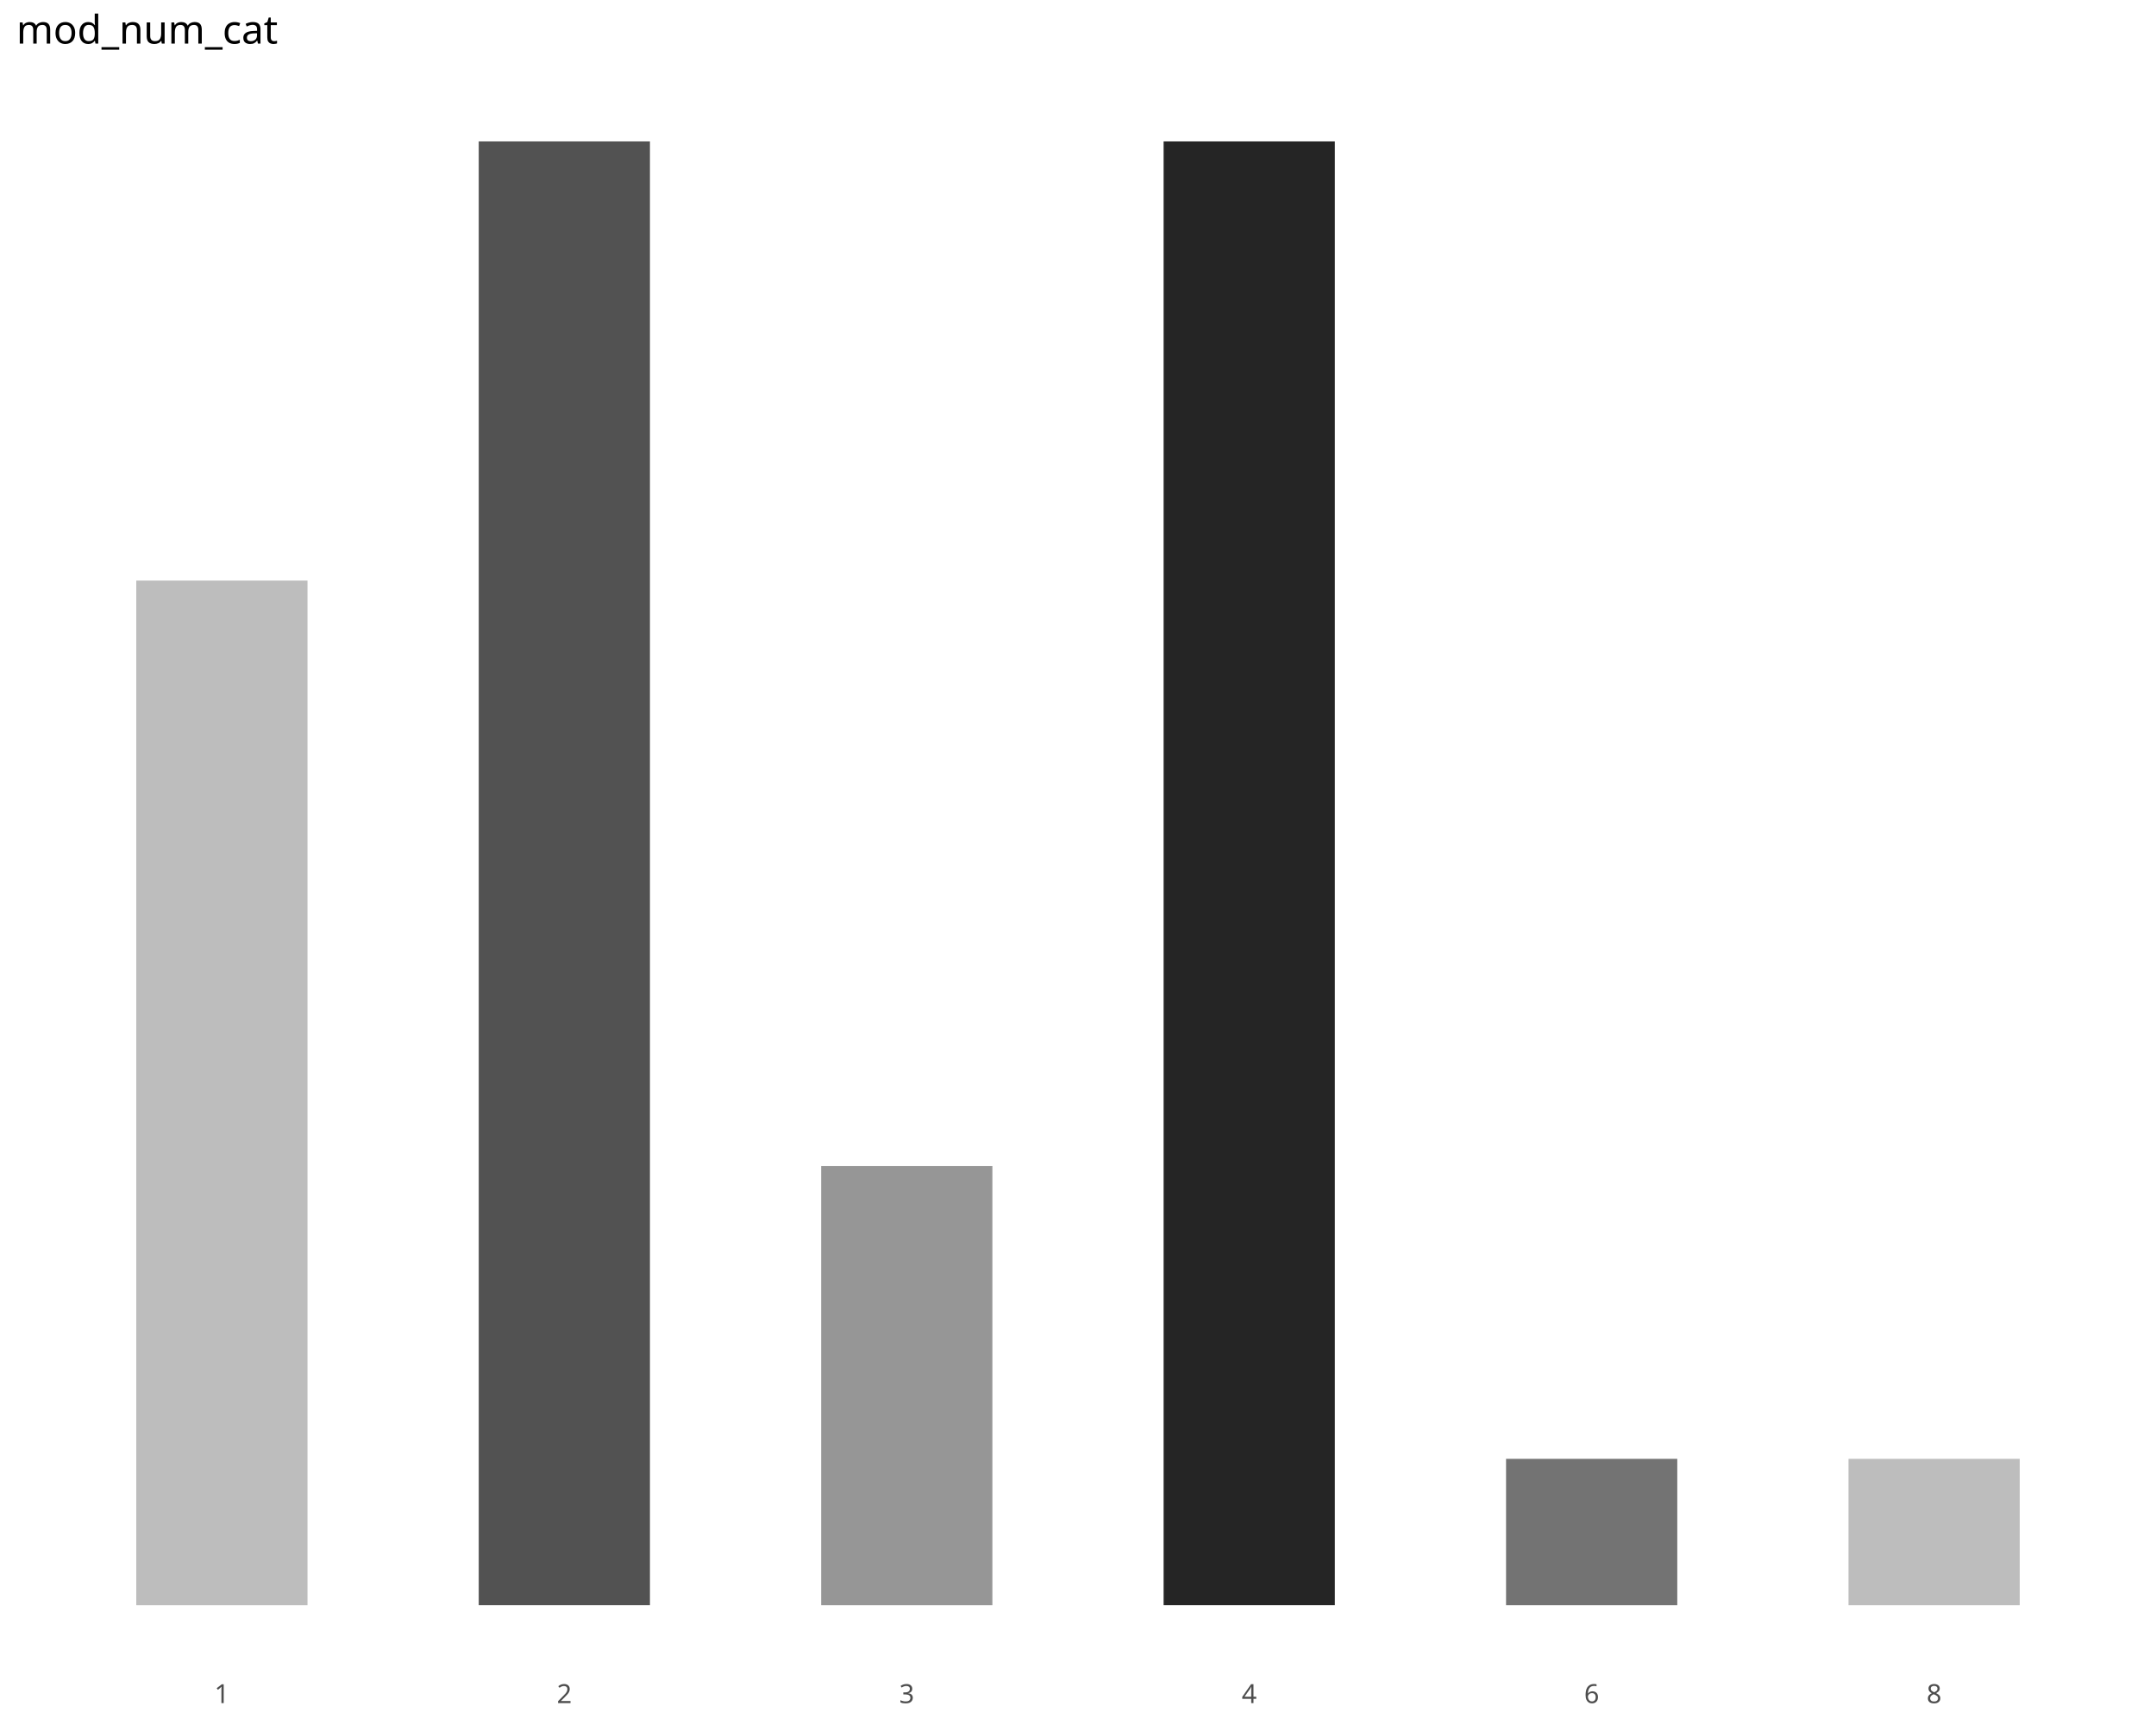
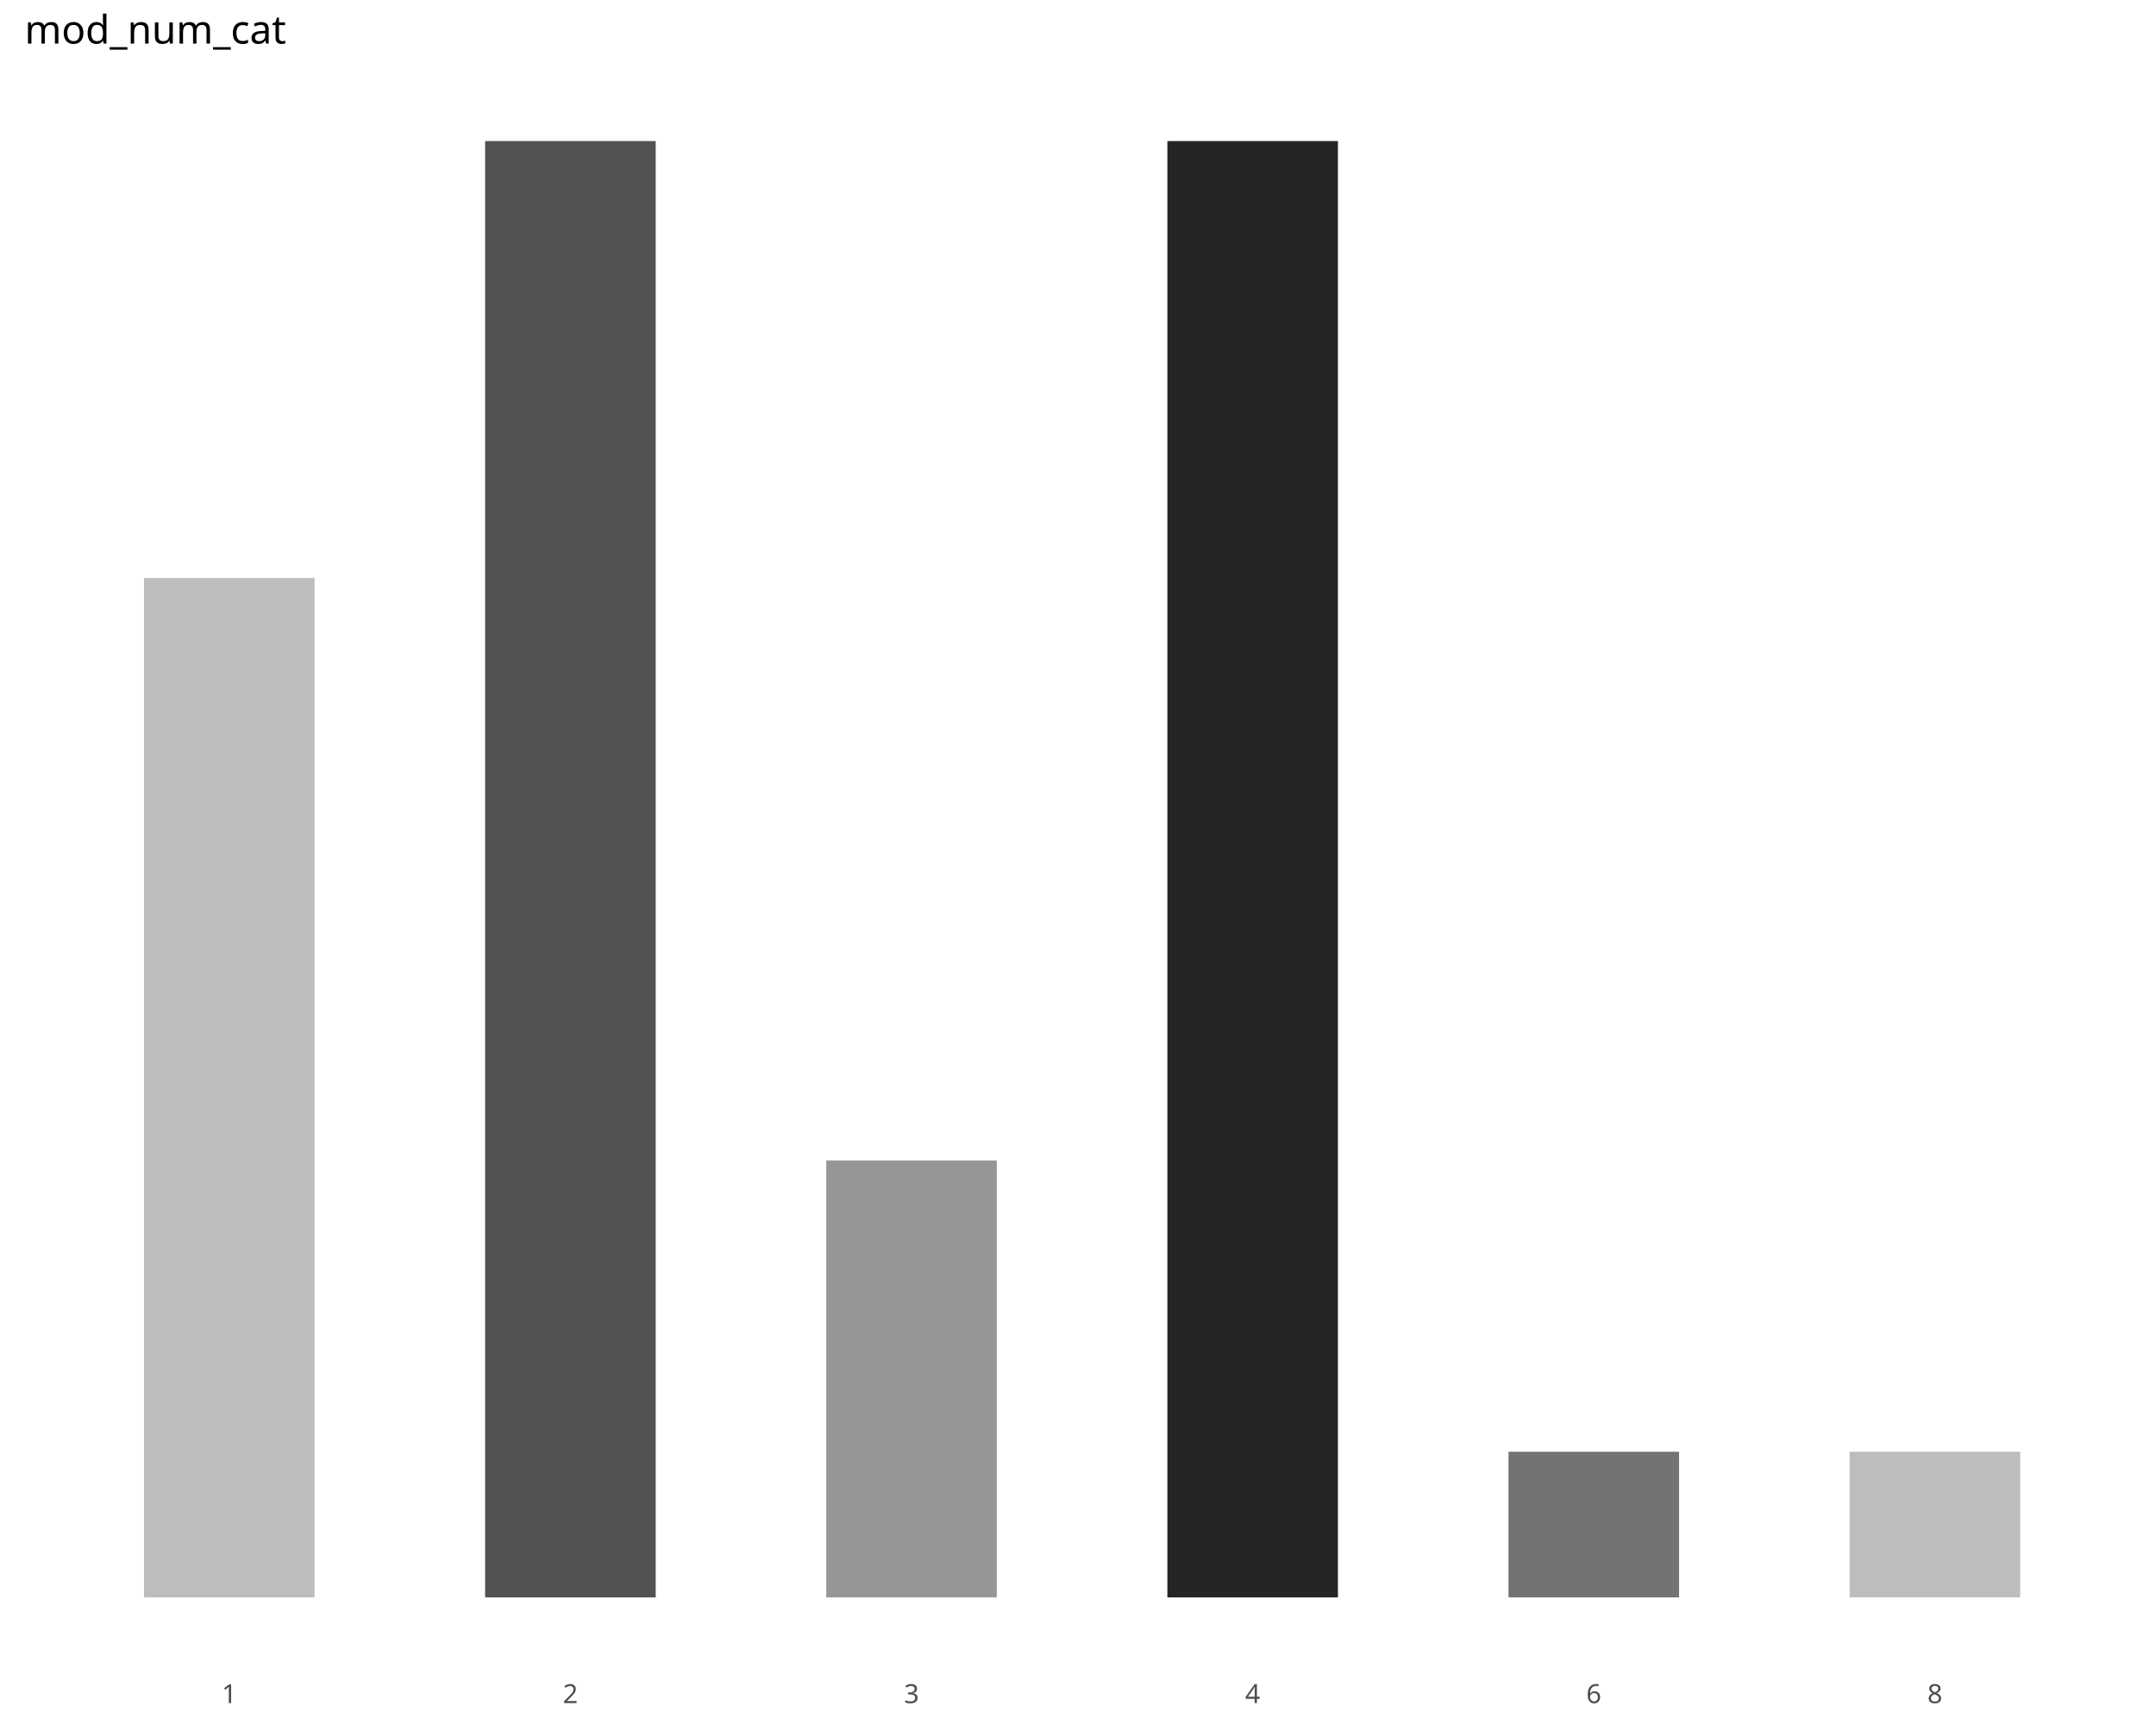
<svg xmlns="http://www.w3.org/2000/svg" class="svglite" data-engine-version="2.0" width="720.00pt" height="576.00pt" viewBox="0 0 720.00 576.00">
  <defs>
    <style type="text/css">
    .svglite line, .svglite polyline, .svglite polygon, .svglite path, .svglite rect, .svglite circle {
      fill: none;
      stroke: #000000;
      stroke-linecap: round;
      stroke-linejoin: round;
      stroke-miterlimit: 10.00;
    }
  </style>
  </defs>
  <rect width="100%" height="100%" style="stroke: none; fill: #FFFFFF;" />
  <defs>
    <clipPath id="cpMC4wMHw3MjAuMDB8MC4wMHw1NzYuMDA=">
      <rect x="0.00" y="0.00" width="720.00" height="576.00" />
    </clipPath>
  </defs>
  <g clip-path="url(#cpMC4wMHw3MjAuMDB8MC4wMHw1NzYuMDA=)">
    <rect x="0.00" y="0.00" width="720.00" height="576.00" style="stroke-width: 1.07; stroke: #FFFFFF; fill: #FFFFFF;" />
  </g>
  <defs>
-     <clipPath id="cpNS40OHw3MTQuNTJ8MjIuNzh8NTYwLjQ1">
-       <rect x="5.48" y="22.78" width="709.04" height="537.66" />
+     <clipPath id="cpOC4yMnw3MTQuNTJ8MjIuNzh8NTU3Ljcx">
+       <rect x="8.22" y="22.78" width="706.30" height="534.92" />
    </clipPath>
  </defs>
-   <g clip-path="url(#cpNS40OHw3MTQuNTJ8MjIuNzh8NTYwLjQ1)">
-     <rect x="45.51" y="193.86" width="57.18" height="342.15" style="stroke-width: 1.07; stroke: none; stroke-linecap: butt; stroke-linejoin: miter; fill: #BDBDBD;" />
-     <rect x="617.31" y="487.13" width="57.18" height="48.88" style="stroke-width: 1.07; stroke: none; stroke-linecap: butt; stroke-linejoin: miter; fill: #BDBDBD;" />
-     <rect x="159.87" y="47.22" width="57.18" height="488.78" style="stroke-width: 1.07; stroke: none; stroke-linecap: butt; stroke-linejoin: miter; fill: #525252;" />
-     <rect x="274.23" y="389.37" width="57.18" height="146.64" style="stroke-width: 1.07; stroke: none; stroke-linecap: butt; stroke-linejoin: miter; fill: #969696;" />
-     <rect x="388.59" y="47.22" width="57.18" height="488.78" style="stroke-width: 1.07; stroke: none; stroke-linecap: butt; stroke-linejoin: miter; fill: #252525;" />
-     <rect x="502.95" y="487.13" width="57.18" height="48.88" style="stroke-width: 1.07; stroke: none; stroke-linecap: butt; stroke-linejoin: miter; fill: #737373;" />
+   <g clip-path="url(#cpOC4yMnw3MTQuNTJ8MjIuNzh8NTU3Ljcx)">
+     <rect x="48.09" y="192.99" width="56.96" height="340.41" style="stroke-width: 1.07; stroke: none; stroke-linecap: butt; stroke-linejoin: miter; fill: #BDBDBD;" />
+     <rect x="162.01" y="47.10" width="56.96" height="486.29" style="stroke-width: 1.07; stroke: none; stroke-linecap: butt; stroke-linejoin: miter; fill: #525252;" />
+     <rect x="275.93" y="387.50" width="56.96" height="145.89" style="stroke-width: 1.07; stroke: none; stroke-linecap: butt; stroke-linejoin: miter; fill: #969696;" />
+     <rect x="389.85" y="47.10" width="56.96" height="486.29" style="stroke-width: 1.07; stroke: none; stroke-linecap: butt; stroke-linejoin: miter; fill: #252525;" />
+     <rect x="503.77" y="484.76" width="56.96" height="48.63" style="stroke-width: 1.07; stroke: none; stroke-linecap: butt; stroke-linejoin: miter; fill: #737373;" />
+     <rect x="617.69" y="484.76" width="56.96" height="48.63" style="stroke-width: 1.07; stroke: none; stroke-linecap: butt; stroke-linejoin: miter; fill: #BDBDBD;" />
  </g>
  <g clip-path="url(#cpMC4wMHw3MjAuMDB8MC4wMHw1NzYuMDA=)">
-     <text x="74.10" y="568.69" text-anchor="middle" style="font-size: 8.80px; fill: #4D4D4D; font-family: sans;" textLength="4.89px" lengthAdjust="spacingAndGlyphs">1</text>
-     <text x="188.46" y="568.69" text-anchor="middle" style="font-size: 8.80px; fill: #4D4D4D; font-family: sans;" textLength="4.89px" lengthAdjust="spacingAndGlyphs">2</text>
-     <text x="302.82" y="568.69" text-anchor="middle" style="font-size: 8.80px; fill: #4D4D4D; font-family: sans;" textLength="4.89px" lengthAdjust="spacingAndGlyphs">3</text>
-     <text x="417.18" y="568.69" text-anchor="middle" style="font-size: 8.80px; fill: #4D4D4D; font-family: sans;" textLength="4.89px" lengthAdjust="spacingAndGlyphs">4</text>
-     <text x="531.54" y="568.69" text-anchor="middle" style="font-size: 8.80px; fill: #4D4D4D; font-family: sans;" textLength="4.89px" lengthAdjust="spacingAndGlyphs">6</text>
-     <text x="645.90" y="568.69" text-anchor="middle" style="font-size: 8.80px; fill: #4D4D4D; font-family: sans;" textLength="4.89px" lengthAdjust="spacingAndGlyphs">8</text>
-     <text x="5.48" y="14.56" style="font-size: 13.20px; font-family: sans;" textLength="83.67px" lengthAdjust="spacingAndGlyphs">mod_num_cat</text>
+     <text x="76.57" y="568.69" text-anchor="middle" style="font-size: 8.80px; fill: #4D4D4D; font-family: sans;" textLength="4.89px" lengthAdjust="spacingAndGlyphs">1</text>
+     <text x="190.49" y="568.69" text-anchor="middle" style="font-size: 8.80px; fill: #4D4D4D; font-family: sans;" textLength="4.89px" lengthAdjust="spacingAndGlyphs">2</text>
+     <text x="304.41" y="568.69" text-anchor="middle" style="font-size: 8.80px; fill: #4D4D4D; font-family: sans;" textLength="4.89px" lengthAdjust="spacingAndGlyphs">3</text>
+     <text x="418.33" y="568.69" text-anchor="middle" style="font-size: 8.80px; fill: #4D4D4D; font-family: sans;" textLength="4.89px" lengthAdjust="spacingAndGlyphs">4</text>
+     <text x="532.25" y="568.69" text-anchor="middle" style="font-size: 8.80px; fill: #4D4D4D; font-family: sans;" textLength="4.89px" lengthAdjust="spacingAndGlyphs">6</text>
+     <text x="646.17" y="568.69" text-anchor="middle" style="font-size: 8.80px; fill: #4D4D4D; font-family: sans;" textLength="4.89px" lengthAdjust="spacingAndGlyphs">8</text>
+     <text x="8.22" y="14.56" style="font-size: 13.20px; font-family: sans;" textLength="83.67px" lengthAdjust="spacingAndGlyphs">mod_num_cat</text>
  </g>
</svg>
